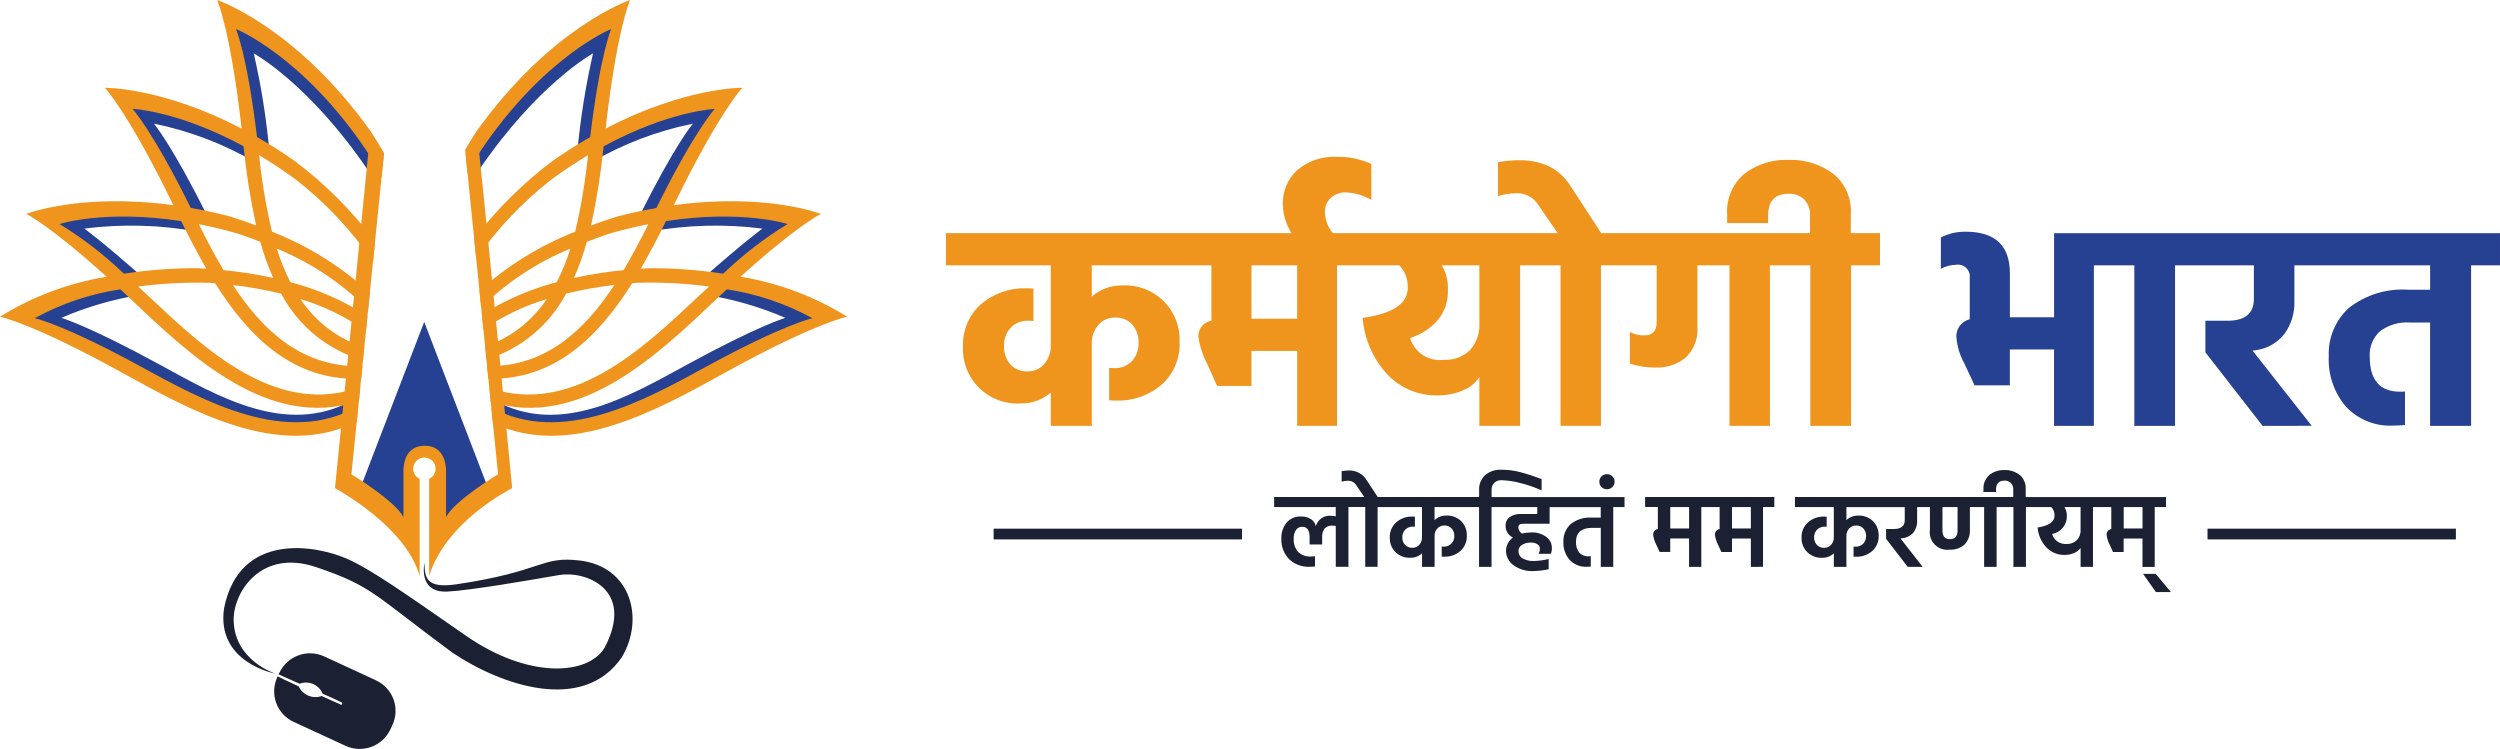
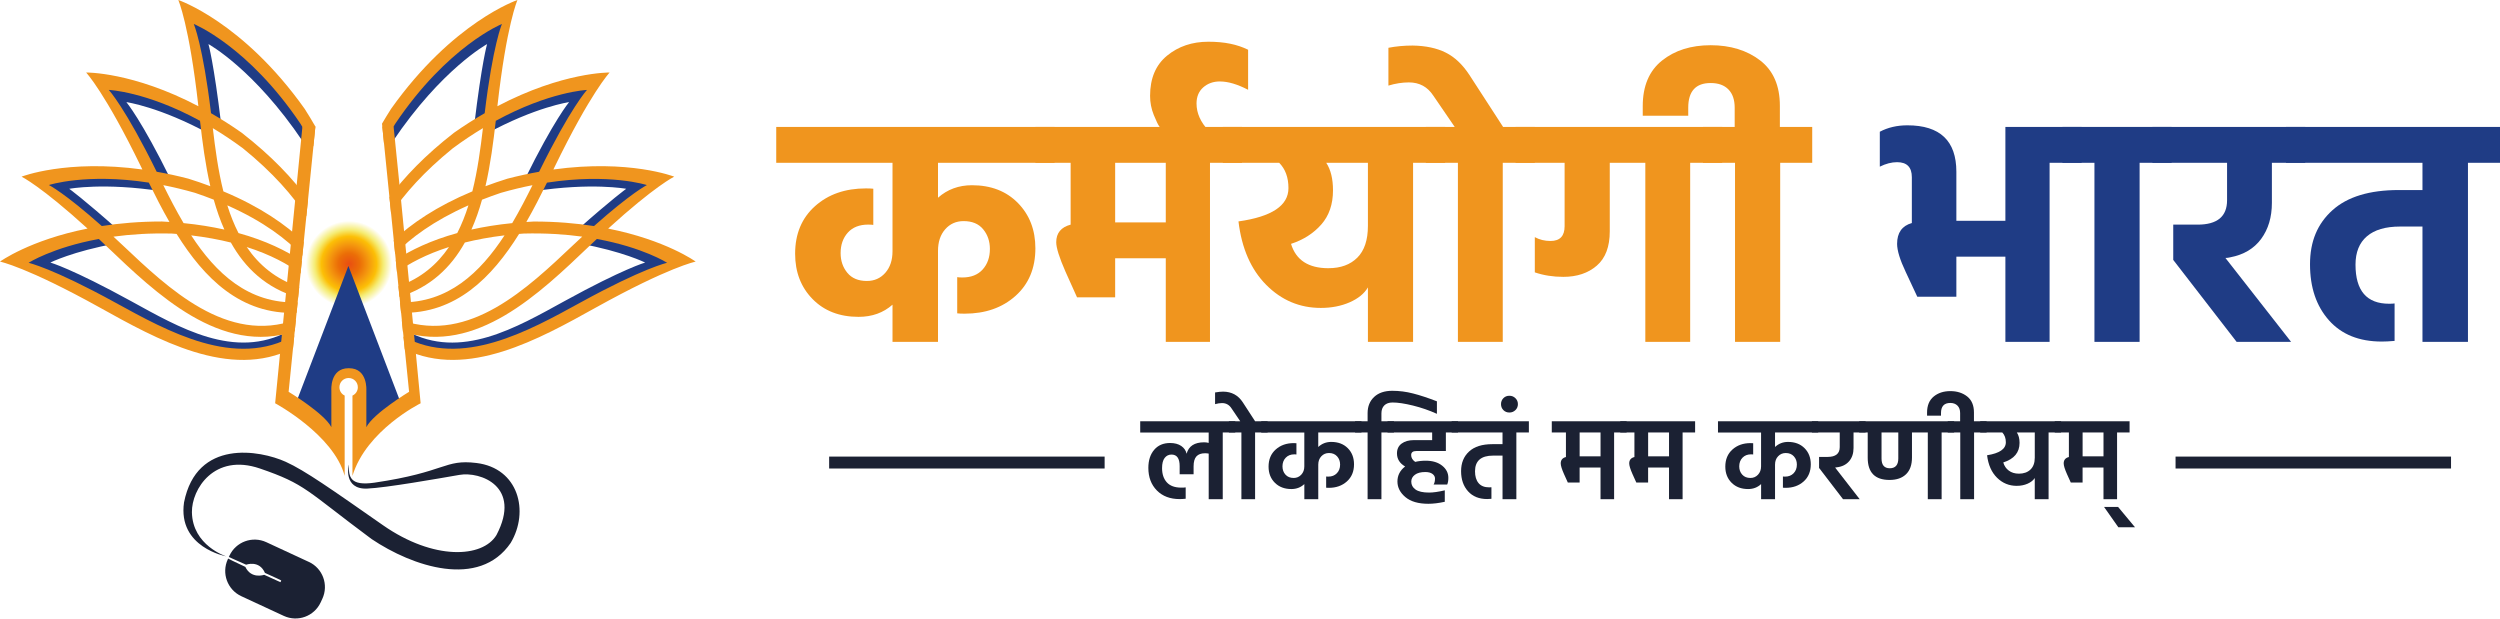
- <svg xmlns="http://www.w3.org/2000/svg" width="217" height="65.001" viewBox="0 0 217 65.001">
-   <g id="Group_4" data-name="Group 4" transform="translate(-495 130)">
-     <path id="Path_1" data-name="Path 1" d="M61.147,24.171a38.358,38.358,0,0,0-5.9-.443c-.248.012-.5.026-.738.042.735-1.269,1.4-2.408,2.023-3.669a32.11,32.11,0,0,1,9.8-.258S64.8,20.938,61.147,24.171Zm-8.021-.286a33.927,33.927,0,0,0-4,.63A20.989,20.989,0,0,0,50.166,21.6c.584-.229.3-1.226.945-1.441,1.09-.311,5.07-1.312,6.053-1.5-.6,1.213-1.646,5.889-4.038,5.228m-1.612-9.812a28.926,28.926,0,0,1,8.781-3.341S58.7,12.6,55.6,18.878c-.99.173-1.86.393-2.942.673q-1.132.353-2.153.735a53.748,53.748,0,0,0,1.012-6.214M62.541,24.415c4.569-4.137,6.47-5.061,6.47-5.061s-4.408-1.719-11.847-.7l.1-.212C60.839,11.131,62.682,9.2,62.682,9.2s-4.572-.074-11.008,3.287c.9-7.955,1.968-10.358,1.968-10.358s-5.67,1.955-11.73,10.448c-.316.491-.611.974-.89,1.447l.2,1.922c.329-.613.028-.423.426-1.073,5.148-7.61,9.982-10.242,9.982-10.242a64.684,64.684,0,0,0-1.361,8.535c-.969.554-1.806,1.182-2.836,1.9a27.059,27.059,0,0,0-5.679,6.121l.164.141a23.6,23.6,0,0,1,5.391-5.89c1.02-.752,3.422-2.386,4.368-2.953a76.426,76.426,0,0,1-1.17,7.8,29.861,29.861,0,0,0-8.328,5.1C43.665,23.855,47.07,22.506,50.5,21a29.251,29.251,0,0,1-1.376,3.519,27.025,27.025,0,0,0-6.755,2.8l.121.868a21.923,21.923,0,0,1,5.623-2.9c-.236,1.529-1.438,3.931-5.482,4.6l.105,1.035c3.041-.942,4.39-3.044,5.752-5.469,1.159-.288,4.583-1.507,6.022-1.679C52.3,27.947,45.041,34.2,42.792,31.449l.1,1.02c5.382.119,8.257-3.29,10.915-7.531l.459-.035c.981-1.175,6.6-.714,8.271-.488-.295.272-2.306,2.651-2.626,2.951-4.4,4.135-13.237,10.383-16.945,6.167l.115.792c7.169,2.239,12.753-3.592,17.6-8.192.257-.245.505-.313.749-.54a28.417,28.417,0,0,1,6.893,2s-2.3.653-8.511,4.045c-5.089,2.778-11,6.249-16.686,3.146l.125,1.243c6.141,2.944,12.555-.853,18.1-3.914,7.146-3.95,9.773-4.474,9.773-4.474a23.5,23.5,0,0,0-8.587-3.222" transform="translate(494.848 -130)" fill="#264092" fill-rule="evenodd" />
-     <path id="Path_2" data-name="Path 2" d="M7.471,19.842a32.035,32.035,0,0,1,9.8.258c.623,1.26,1.29,2.4,2.024,3.669-.243-.015-.488-.029-.738-.042a38.369,38.369,0,0,0-5.9.443C9,20.938,7.471,19.842,7.471,19.842m9.168-1.187c.981.193,4.965,1.193,6.053,1.5.643.217.361,1.213.945,1.441a21.128,21.128,0,0,0,1.038,2.913,34.265,34.265,0,0,0-4-.628c-2.392.659-3.432-4.014-4.038-5.229M23.3,20.286c-.682-.255-1.4-.5-2.15-.735q-1.457-.4-2.942-.675c-3.106-6.276-4.7-8.145-4.7-8.145a28.91,28.91,0,0,1,8.779,3.343A54.138,54.138,0,0,0,23.3,20.286ZM2.677,27.637s2.624.526,9.773,4.473c5.543,3.064,11.954,6.857,18.1,3.916l.127-1.243c-5.69,3.1-11.6-.368-16.687-3.148-6.212-3.389-8.51-4.044-8.51-4.044a28.414,28.414,0,0,1,6.891-2c.243.227.491.3.749.538,4.848,4.6,10.433,10.431,17.6,8.193L31,33.368c-3.709,4.216-12.707-1.866-17.109-6-.319-.3-2.331-2.681-2.626-2.951,1.668-.226,7.29-.687,8.268.487l.462.036c2.657,4.24,5.53,7.648,10.913,7.531l.1-1.02c-2.249,2.745-9.227-3.4-11.72-7.679,1.437.17,4.83,1.526,5.989,1.814,1.361,2.427,2.742,4.392,5.785,5.335l.105-1.037c-4.045-.669-5.248-3.072-5.484-4.6a21.81,21.81,0,0,1,5.622,2.894l.122-.867a26.973,26.973,0,0,0-6.755-2.8A29.312,29.312,0,0,1,23.3,20.993c3.435,1.512,6.839,2.86,8.328,4.391a29.767,29.767,0,0,0-8.328-5.1,77.392,77.392,0,0,1-1.17-7.8c.945.566,3.35,2.2,4.371,2.953a23.614,23.614,0,0,1,5.389,5.89l.164-.139a26.987,26.987,0,0,0-5.679-6.121c-1.029-.72-1.866-1.349-2.837-1.9a64.591,64.591,0,0,0-1.359-8.534s4.833,2.631,9.98,10.242c.4.65.1.46.428,1.073l.194-1.924c-.276-.474-.574-.955-.887-1.445C25.831,4.084,20.159,2.131,20.159,2.131s1.074,2.4,1.969,10.355c-6.431-3.358-11-3.284-11-3.284s1.844,1.928,5.414,9.244l.1.211c-7.44-1.02-11.847.7-11.847.7s1.9.922,6.471,5.061a23.45,23.45,0,0,0-8.589,3.219" transform="translate(494.848 -130)" fill="#264092" fill-rule="evenodd" />
-     <path id="Path_3" data-name="Path 3" d="M42.7,42.844l-5.727-14.9-5.727,14.9,4.084,3.606.074-6.367,1.333-1.114,1.767.743.036,2.523L38.286,46.9l2.133-2.2Z" transform="translate(494.848 -130)" fill="#264092" fill-rule="evenodd" />
-     <path id="Path_4" data-name="Path 4" d="M37,48.837s-.612,2.625,1.964,2.512c2-.087,7.536-1.057,9.743-1.439s6.622,1.2,3.915,6.325C51.162,58.636,46,58.926,40.627,55.2S32.4,49.454,30.343,48.533C27.615,47.311,20.937,46.1,19.6,52.8c-.69,4.736,4.455,5.672,4.455,5.672s-3.567-1.13-3.622-4.638c-.037-2.408,2.353-6.242,7.184-4.6,4.87,1.659,4.848,2.278,11.8,7.413,4.331,2.9,11.368,5.259,14.7.413,2-3.312.832-7.867-3.624-8.405-3.415-.415-3.163.952-10.783,2.071-2.582.364-2.7-.6-2.713-1.891" transform="translate(494.848 -130)" fill="#1b2133" fill-rule="evenodd" />
-     <g id="Group_1" data-name="Group 1" transform="translate(494.848 -130)">
-       <path id="Path_5" data-name="Path 5" d="M32.787,59.051,28.3,56.98A2.942,2.942,0,0,0,24.4,58.4l-.064.138,1.824.809a1.556,1.556,0,0,1,1.992.862c1.166.509,1.721.8,1.721.8l-.084.181-1.716-.775a1.609,1.609,0,0,1-1.995-.836c-1.293-.593-1.693-.8-1.82-.873l-.037.077a2.915,2.915,0,0,0,1.426,3.88l4.49,2.071a2.942,2.942,0,0,0,3.9-1.419l.177-.381a2.912,2.912,0,0,0-1.426-3.877" fill="#1b2133" fill-rule="evenodd" />
+ <svg xmlns="http://www.w3.org/2000/svg" id="Layer_2" data-name="Layer 2" viewBox="0 0 1360.1 336.49">
+   <defs>
+     <style>
+       .cls-1 {
+         fill: #1f3c85;
+       }
+ 
+       .cls-1, .cls-2, .cls-3, .cls-4 {
+         stroke-width: 0px;
+       }
+ 
+       .cls-2 {
+         fill: #f0951e;
+       }
+ 
+       .cls-3 {
+         fill: url(#radial-gradient);
+       }
+ 
+       .cls-4 {
+         fill: #1b2133;
+       }
+     </style>
+     <radialGradient id="radial-gradient" cx="189.87" cy="143.64" fx="189.87" fy="143.64" r="24.19" gradientUnits="userSpaceOnUse">
+       <stop offset="0" stop-color="#e94e12" />
+       <stop offset=".24" stop-color="#eb6d07" />
+       <stop offset=".44" stop-color="#f4970e" />
+       <stop offset=".62" stop-color="#fcbf06" />
+       <stop offset=".77" stop-color="#f5ec74" />
+       <stop offset=".97" stop-color="#fff" />
+     </radialGradient>
+   </defs>
+   <g id="Layer_1-2" data-name="Layer 1">
+     <path class="cls-1" d="m321.16,126.4c23.52-21.42,33.31-26.2,33.31-26.2,0,0-22.69-8.9-60.98-3.62.18-.36.35-.73.53-1.09,18.38-37.87,27.88-47.86,27.88-47.86,0,0-23.55-.38-56.66,17.01,4.61-41.18,10.13-53.62,10.13-53.62,0,0-29.19,10.12-60.39,54.09-1.63,2.54-3.14,5.04-4.57,7.49l1.01,9.96c1.69-3.17.15-2.19,2.2-5.55,26.5-39.4,51.37-53.02,51.37-53.02,0,0-2.88,9.8-7,44.18-4.98,2.87-9.3,6.13-14.6,9.85-14.63,11.35-21.71,21.52-29.23,31.68l.85.73c6.66-9.97,13.13-18.63,27.75-30.49,5.25-3.89,17.62-12.36,22.49-15.29-1.21,10.27-3.37,29.78-6.03,40.37-18.1,7.56-33.98,18.07-42.87,26.39h0c7.66-7.92,25.19-14.9,42.87-22.73-1.53,4.87-4.83,13.81-7.09,18.22-13.29,3.66-27.13,9.48-34.77,14.47l.63,4.49c6.22-4.45,17.42-11.32,28.95-14.99-1.21,7.91-7.4,20.35-28.23,23.81l.54,5.37c15.66-4.88,22.6-15.76,29.61-28.32,5.97-1.49,23.6-7.81,31-8.69-11.37,21.62-48.75,53.97-60.33,39.75l.53,5.28c27.71.61,42.51-17.03,56.18-38.98.78-.06,1.57-.13,2.37-.18,5.05-6.08,33.98-3.69,42.57-2.52-1.52,1.4-11.87,13.72-13.51,15.28-22.66,21.41-68.13,53.75-87.22,31.93l.59,4.11c36.9,11.59,65.65-18.6,90.61-42.41,1.32-1.26,2.6-1.61,3.86-2.79,23.38,4.3,35.48,10.33,35.48,10.33,0,0-11.84,3.38-43.81,20.94-26.19,14.38-56.61,32.35-85.9,16.29l.65,6.43c31.62,15.24,64.62-4.41,93.16-20.26,36.8-20.44,50.31-23.16,50.31-23.16,0,0-14.97-10.87-44.2-16.67Zm-56.75-53.54c27.12-14.79,45.2-17.3,45.2-17.3,0,0-8.19,9.67-24.18,42.17-5.1.9-9.57,2.04-15.14,3.49-3.89,1.21-7.57,2.49-11.08,3.8,2.54-10.98,3.99-21.49,5.2-32.16Zm8.3,50.79c-7.51.75-14.36,1.87-20.59,3.26,2.14-4.8,3.89-9.87,5.35-15.08,3-1.18,1.54-6.34,4.86-7.46,5.61-1.61,26.1-6.79,31.16-7.79-3.12,6.28-8.47,30.48-20.78,27.07Zm41.29,1.48c-8.97-1.4-19.09-2.29-30.36-2.29-1.28.06-2.55.14-3.8.22,3.78-6.58,7.21-12.47,10.42-19,31.69-4.88,50.43-1.34,50.43-1.34,0,0-7.89,5.67-26.69,22.41Z" />
+     <path class="cls-1" d="m12.99,143.07s13.51,2.72,50.31,23.16c28.54,15.85,61.54,35.5,93.16,20.26l.65-6.43c-29.29,16.06-59.7-1.91-85.9-16.29-31.97-17.56-43.81-20.94-43.81-20.94,0,0,12.1-6.04,35.48-10.33,1.26,1.18,2.53,1.53,3.86,2.79,24.96,23.81,53.71,54,90.61,42.41l1.44-4.96c-19.09,21.82-65.41-9.66-88.07-31.07-1.64-1.55-11.99-13.87-13.51-15.28,8.59-1.17,37.52-3.56,42.57,2.52.8.06,1.58.12,2.37.18,13.68,21.95,28.48,39.6,56.18,38.98l.53-5.28c-11.58,14.22-47.5-17.61-60.33-39.75,7.4.88,24.86,7.9,30.83,9.39,7.01,12.56,14.12,22.73,29.78,27.61l.54-5.37c-20.83-3.47-27.01-15.9-28.23-23.81,11.53,3.67,22.73,10.54,28.95,14.99l.63-4.49c-7.64-4.99-21.48-10.81-34.77-14.47-2.26-4.41-5.56-13.35-7.09-18.22,17.67,7.82,35.2,14.81,42.87,22.73h0c-8.89-8.32-24.77-18.83-42.87-26.39-2.66-10.59-4.82-30.1-6.03-40.37,4.87,2.93,17.24,11.4,22.49,15.29,14.62,11.87,21.09,20.53,27.75,30.49l.85-.73c-7.52-10.16-14.6-20.33-29.23-31.68-5.31-3.73-9.62-6.98-14.6-9.85-4.12-34.38-7-44.18-7-44.18,0,0,24.87,13.63,51.37,53.02,2.05,3.37.51,2.38,2.2,5.55l1.01-9.96c-1.43-2.45-2.95-4.94-4.57-7.49-31.2-43.97-60.39-54.09-60.39-54.09,0,0,5.53,12.44,10.13,53.62-33.12-17.4-56.66-17.01-56.66-17.01,0,0,9.5,9.99,27.88,47.86.18.36.35.73.53,1.09-38.29-5.28-60.98,3.62-60.98,3.62,0,0,9.79,4.78,33.31,26.2-29.23,5.8-44.2,16.67-44.2,16.67Zm106.16-38.05c-3.51-1.32-7.19-2.59-11.08-3.8-5.57-1.45-10.04-2.59-15.14-3.49-15.99-32.49-24.18-42.17-24.18-42.17,0,0,18.08,2.51,45.2,17.3,1.21,10.67,2.67,21.18,5.2,32.16Zm-34.28-8.44c5.06,1,25.55,6.18,31.16,7.79,3.32,1.12,1.86,6.28,4.86,7.46,1.46,5.21,3.21,10.28,5.35,15.08-6.23-1.39-13.08-2.5-20.59-3.26-12.31,3.42-17.66-20.78-20.78-27.07Zm-47.2,6.14s18.74-3.55,50.43,1.34c3.21,6.53,6.64,12.42,10.42,19-1.25-.08-2.51-.16-3.8-.22-11.27,0-21.38.89-30.36,2.29-18.8-16.74-26.69-22.41-26.69-22.41Z" />
+     <circle class="cls-3" cx="189.87" cy="143.64" r="24.19" />
+     <polygon class="cls-1" points="219.02 221.79 189.54 144.68 160.05 221.79 181.09 240.47 181.46 207.5 188.32 201.74 197.42 205.59 197.61 218.63 196.31 242.76 207.28 231.37 219.02 221.79" />
+     <g>
+       <path class="cls-4" d="m189.68,252.81s-3.15,13.58,10.1,13c10.31-.45,38.8-5.47,50.16-7.45,11.36-1.98,34.08,6.22,20.15,32.74-7.5,12.43-34.08,13.93-61.73-5.36-27.65-19.29-42.38-29.74-52.94-34.51-14.04-6.33-48.41-12.59-55.3,22.08-3.55,24.53,22.94,29.37,22.94,29.37,0,0-18.36-5.85-18.65-24.01-.2-12.47,12.11-32.31,36.98-23.79,25.07,8.59,24.97,11.79,60.76,38.37,22.29,15,58.52,27.22,75.67,2.14,10.29-17.15,4.29-40.73-18.65-43.51-17.58-2.14-16.29,4.93-55.52,10.72-13.29,1.88-13.89-3.09-13.96-9.79Z" />
+       <path class="cls-4" d="m168,305.69l-23.11-10.72c-7.57-3.51-16.56-.22-20.07,7.35l-.33.71,9.4,4.19s7.16-2.68,10.25,4.46c6.01,2.64,8.87,4.12,8.87,4.12l-.43.94-8.84-4.02s-7.02,2.5-10.27-4.31c-6.64-3.09-8.71-4.17-9.35-4.54l-.19.41c-3.51,7.57-.22,16.56,7.35,20.07l23.11,10.72c7.57,3.51,16.56.22,20.07-7.35l.91-1.97c3.51-7.57.22-16.56-7.35-20.07Z" />
    </g>
-     <path id="Path_6" data-name="Path 6" d="M37.02,38.695H37c-2.012,0-1.829,2.34-1.829,2.34v3.854c-.741-1.445-4.517-3.716-4.517-3.716L33.485,13.3l-1.373.033L29.23,42.378s6.18,3.3,7.347,7.63V41.567a.972.972,0,1,1,.825,0v8.436c1.472-4.813,7.206-7.625,7.206-7.625s-2.032-21.339-2.858-29.088H40.557l.33,3.261,2.5,24.615s-3.776,2.27-4.518,3.716V41.032s.166-2.337-1.829-2.337Z" transform="translate(494.848 -130)" fill="#ef951e" fill-rule="evenodd" />
-     <g id="Group_2" data-name="Group 2" transform="translate(494.848 -130)">
-       <path id="Path_7" data-name="Path 7" d="M5.32,19.446s3.923-1.271,10.557-.254q1.024,2.1,2.182,4.132-.4-.026-.8-.046a41.447,41.447,0,0,0-6.355.478A32.386,32.386,0,0,0,5.32,19.446Zm6.329-10s3.965.17,9.641,3.248a60.46,60.46,0,0,0,1.091,6.871q-1.15-.427-2.322-.791-1.659-.43-3.348-.727c-3.348-6.765-5.062-8.6-5.062-8.6M22.743,20.987a22.873,22.873,0,0,0,1.121,3.138,36.6,36.6,0,0,0-4.312-.678q-1.144-1.954-2.142-3.988,1.692.332,3.351.808C21.455,20.5,22.114,20.741,22.743,20.987ZM12.343,31.8c-6.7-3.656-9.174-4.182-9.174-4.182A22.431,22.431,0,0,1,10.6,25.113c.264.246.53.5.806.758,5.275,5,12.082,11.538,19.9,8.939l.124-1.216c-7.249,2.637-13.5-3.3-18.288-7.8q-.494-.464-.993-.922a38.923,38.923,0,0,1,6.177-.325l.5.04c2.9,4.624,6.764,8.515,12.682,8.291l.112-1.1c-5.206.176-8.66-3.084-11.253-7.037a34.307,34.307,0,0,1,4.193.751A11.677,11.677,0,0,0,31.66,31.27l.112-1.114a10.551,10.551,0,0,1-5.544-4.2,19.364,19.364,0,0,1,5.688,2.784l.132-1.3a22.724,22.724,0,0,0-6.693-2.948,18.642,18.642,0,0,1-1.178-2.913,23.908,23.908,0,0,1,7.928,5.3l.149-1.466a27.229,27.229,0,0,0-8.494-5.3,51.947,51.947,0,0,1-1.116-6.646q1.641.985,3.184,2.12a31.206,31.206,0,0,1,6.7,7.148l.181-1.771a34.862,34.862,0,0,0-7.014-7.018q-1.571-1.1-3.235-2.051c-.862-7.158-1.821-9.375-1.821-9.375s5.741,2.3,11.29,10.507q.749,1.223,1.344,2.365l.214-2.1q-.542-.943-1.132-1.859C25.82,2.284,19,0,19,0s1.158,2.591,2.124,11.163C14.184,7.542,9.253,7.622,9.253,7.622s1.989,2.078,5.836,9.964l.112.228c-8.017-1.1-12.769.752-12.769.752s2.049,1,6.975,5.455A25.23,25.23,0,0,0,.152,27.492s2.829.566,10.534,4.822c6.039,3.337,13.762,7.661,20.434,4.29l.136-1.354c-6.181,3.558-13.364-.418-18.915-3.448" fill="#ef951e" fill-rule="evenodd" />
+     <path class="cls-2" d="m189.78,200.32h-.1c-10.35,0-9.41,12.11-9.41,12.11v19.95c-3.82-7.48-23.25-19.23-23.25-19.23l14.58-144.31-7.08.18-14.83,150.37s31.81,17.09,37.82,39.5v-43.69h0c-1.72-.79-2.85-2.53-2.85-4.54,0-2.77,2.24-5.01,5.01-5.01s5.01,2.24,5.01,5.01c0,2.03-1.19,3.77-2.93,4.56h0v43.67c7.58-24.93,37.09-39.49,37.09-39.49,0,0-10.45-110.44-14.71-150.56h-6.14s1.7,16.88,1.7,16.88l12.87,127.43s-19.44,11.75-23.25,19.23c0-16.74,0-19.95,0-19.95,0,0,.86-12.1-9.41-12.1h-.12Z" />
+     <g>
+       <path class="cls-2" d="m62.75,164.63c-34.46-18.92-47.22-21.65-47.22-21.65,0,0,13.04-8.34,38.24-12.97,1.35,1.27,2.73,2.57,4.16,3.93,27.14,25.9,62.19,59.73,102.42,46.27l.64-6.29c-37.31,13.65-69.47-17.09-94.14-40.39-1.77-1.67-3.47-3.26-5.12-4.78,9.26-1.26,19.86-1.98,31.8-1.68.86.06,1.71.13,2.55.2,14.92,23.94,34.82,44.08,65.28,42.92l.58-5.7c-26.8.92-44.58-15.97-57.92-36.43,7.98.95,15.15,2.28,21.58,3.89,7.71,13.81,19.14,24.8,36.6,29.93l.58-5.77c-12.81-4.25-21.94-12-28.55-21.72,13.04,4.15,22.51,9.4,29.29,14.41l.68-6.73c-8.34-5.6-19.55-11.16-34.45-15.27-2.44-4.76-4.43-9.83-6.08-15.08,19.8,8.76,32.58,18.65,40.82,27.44l.77-7.58c-9.62-9.24-23.56-19.03-43.73-27.46-2.87-11.42-4.45-23.33-5.75-34.4,5.25,3.16,10.73,6.78,16.39,10.97,16.44,13.34,27.31,25.92,34.48,37.01l.92-9.16c-8.16-11.3-19.72-23.62-36.1-36.34-5.72-4.02-11.29-7.53-16.66-10.62-4.44-37.05-9.38-48.54-9.38-48.54,0,0,29.56,11.93,58.12,54.4,2.57,4.22,4.87,8.3,6.92,12.24l1.1-10.85c-1.8-3.14-3.72-6.34-5.82-9.62C132.14,11.83,97,0,97,0c0,0,5.96,13.41,10.92,57.79-35.69-18.75-61.07-18.34-61.07-18.34,0,0,10.24,10.77,30.04,51.58.19.39.38.78.57,1.18-41.27-5.69-65.73,3.9-65.73,3.9,0,0,10.55,5.15,35.9,28.24C16.14,130.6,0,142.32,0,142.32c0,0,14.56,2.93,54.22,24.96,31.09,17.27,70.85,39.66,105.18,22.21l.71-7.01c-31.82,18.42-68.8-2.16-97.36-17.85Zm53.54-55.99c1.58,5.62,3.46,11.08,5.77,16.25-6.72-1.49-14.1-2.7-22.19-3.51-4.04-6.83-7.66-13.87-11.03-20.65,5.45,1.07,11.21,2.45,17.25,4.18,3.58,1.2,6.97,2.45,10.2,3.72Zm-57.11-59.73s20.4.87,49.63,16.81c1.3,11.5,2.88,23.75,5.61,35.58-3.78-1.42-7.75-2.79-11.94-4.1-6-1.56-11.74-2.79-17.24-3.76-17.23-35.02-26.06-44.53-26.06-44.53Zm-32.58,51.75s20.19-6.58,54.35-1.31c3.46,7.03,7.16,14.31,11.23,21.39-1.35-.09-2.71-.17-4.09-.24-12.15,0-23.05.96-32.72,2.47-20.26-18.04-28.77-22.31-28.77-22.31Z" />
+       <path class="cls-2" d="m330.89,124.35c25.35-23.09,35.9-28.24,35.9-28.24,0,0-24.45-9.6-65.73-3.9.19-.39.38-.79.57-1.18,19.81-40.81,30.04-51.58,30.04-51.58,0,0-25.38-.41-61.07,18.34,4.97-44.38,10.92-57.79,10.92-57.79,0,0-35.13,11.83-68.76,59.21-1.75,2.74-3.39,5.43-4.93,8.07l1.08,10.73c1.83-3.42,3.83-6.94,6.04-10.57,28.56-42.46,58.12-54.4,58.12-54.4,0,0-4.94,11.48-9.38,48.54-5.37,3.09-10.94,6.6-16.66,10.62-15.76,12.24-27.07,24.12-35.17,35.06l.91,9.04c7.18-10.74,17.82-22.83,33.57-35.62,5.66-4.19,11.14-7.81,16.39-10.97-1.3,11.07-2.88,22.98-5.75,34.4-19.51,8.15-33.19,17.58-42.77,26.56l.76,7.49c8.26-8.54,20.82-18.01,39.87-26.44-1.65,5.25-3.64,10.32-6.08,15.08-14.32,3.95-25.23,9.23-33.46,14.61l.67,6.67c6.7-4.79,15.88-9.74,28.3-13.7-6.43,9.46-15.25,17.06-27.53,21.38l.58,5.78c16.88-5.26,28.03-16.07,35.58-29.6,6.44-1.6,13.61-2.94,21.58-3.89-13.17,20.19-30.66,36.9-56.87,36.45l.57,5.69c29.86.66,49.48-19.28,64.22-42.93.85-.07,1.69-.14,2.55-.2,11.94-.3,22.54.42,31.8,1.68-1.64,1.51-3.35,3.1-5.12,4.78-24.43,23.08-56.2,53.45-93.04,40.78l.63,6.26c39.77,12.49,74.43-20.97,101.33-46.63,1.43-1.36,2.8-2.66,4.16-3.93,25.2,4.63,38.24,12.97,38.24,12.97,0,0-12.76,2.72-47.22,21.65-28.23,15.5-64.68,35.79-96.25,18.48l.7,6.93c34.08,16.42,73.32-5.67,104.07-22.75,39.66-22.03,54.22-24.96,54.22-24.96,0,0-16.14-11.72-47.64-17.97Zm-61.17-58.62c29.23-15.94,49.63-16.81,49.63-16.81,0,0-8.83,9.51-26.06,44.53-5.49.97-11.23,2.2-17.24,3.76-4.19,1.31-8.16,2.68-11.94,4.1,2.73-11.83,4.31-24.08,5.61-35.58Zm8.94,55.66c-8.1.81-15.48,2.01-22.19,3.51,2.31-5.17,4.19-10.63,5.77-16.25,3.24-1.27,6.63-2.52,10.2-3.72,6.04-1.74,11.8-3.11,17.25-4.18-3.37,6.77-6.99,13.82-11.03,20.65Zm44.5,1.6c-9.67-1.51-20.57-2.47-32.72-2.47-1.38.07-2.75.15-4.09.24,4.07-7.09,7.77-14.36,11.23-21.39,34.16-5.26,54.35,1.31,54.35,1.31,0,0-8.51,4.28-28.77,22.31Z" />
    </g>
-     <path id="Path_8" data-name="Path 8" d="M62.93,23.756a41.46,41.46,0,0,0-6.355-.477q-.4.019-.8.045,1.158-2.03,2.182-4.132c6.634-1.017,10.559.254,10.559.254a32.418,32.418,0,0,0-5.589,4.31m-8.644-.308a36.656,36.656,0,0,0-4.312.678,22.558,22.558,0,0,0,1.121-3.138c.629-.248,1.288-.488,1.984-.72q1.657-.475,3.349-.808-1,2.032-2.142,3.988M52.548,12.7c5.678-3.078,9.641-3.247,9.641-3.247s-1.714,1.837-5.062,8.6q-1.688.3-3.348.726-1.171.364-2.32.792A61.2,61.2,0,0,0,52.548,12.7ZM64.43,24.021c4.926-4.46,6.975-5.455,6.975-5.455s-4.751-1.853-12.769-.752l.112-.228C62.6,9.7,64.586,7.62,64.586,7.62s-4.931-.079-11.865,3.543C53.686,2.591,54.842,0,54.842,0S48.018,2.284,41.484,11.439c-.341.529-.657,1.048-.958,1.558l.211,2.072c.355-.659.744-1.34,1.175-2.041C47.458,4.825,53.2,2.52,53.2,2.52s-.959,2.219-1.821,9.377q-1.664.952-3.238,2.051a35.276,35.276,0,0,0-6.832,6.772l.178,1.747a31.754,31.754,0,0,1,6.522-6.881c1.1-.809,2.164-1.509,3.184-2.119a52.451,52.451,0,0,1-1.116,6.644,27.482,27.482,0,0,0-8.308,5.13l.147,1.447a24.228,24.228,0,0,1,7.744-5.109,18.392,18.392,0,0,1-1.181,2.913,23.014,23.014,0,0,0-6.5,2.823l.13,1.289a19.6,19.6,0,0,1,5.5-2.645,10.549,10.549,0,0,1-5.347,4.129l.112,1.117a11.678,11.678,0,0,0,6.913-5.719,34.022,34.022,0,0,1,4.193-.751c-2.557,3.9-5.955,7.127-11.047,7.042l.11,1.1c5.8.127,9.615-3.724,12.478-8.294l.5-.039a38.9,38.9,0,0,1,6.177.323q-.479.439-.992.922C55.957,30.25,49.785,36.115,42.627,33.67l.123,1.209c7.727,2.413,14.462-4.05,19.685-9.007l.807-.758a22.432,22.432,0,0,1,7.429,2.507s-2.48.526-9.174,4.182c-5.484,2.995-12.566,6.913-18.7,3.569l.135,1.339c6.622,3.173,14.245-1.1,20.22-4.4,7.7-4.256,10.534-4.822,10.534-4.822A25.3,25.3,0,0,0,64.43,24.021Z" transform="translate(494.848 -130)" fill="#ef951e" fill-rule="evenodd" />
-     <path id="Union_4" data-name="Union 4" d="M75.029,23.357V9.422h-3.51V23.357h-3.51V9.422h-2.78v5.335a3.328,3.328,0,0,1-1.017,2.667,3.878,3.878,0,0,1-2.62.872,6.9,6.9,0,0,1-2.23-.348V15.206a2.51,2.51,0,0,0,1.229.3q1.1,0,1.1-1.145V9.422H56.855V23.357H53.347V9.422h-1v0H49.838V23.356H46.3V19.118a2.942,2.942,0,0,1-1.429,1.161,5.593,5.593,0,0,1-2.256.435h0a5.826,5.826,0,0,1-4.275-1.795,8.094,8.094,0,0,1-2.167-4.936q3.91-.545,3.91-2.591a2.658,2.658,0,0,0-.725-1.968h-4.41v0h-1V23.357h-3.46V16.851H26.522v3.041H23.54l-.9-1.993a7.022,7.022,0,0,1-.727-2.293,1.328,1.328,0,0,1,1.128-1.372V9.422H12.659V12.14a3.878,3.878,0,0,1,2.657-.972,4.709,4.709,0,0,1,4.964,4.91,4.708,4.708,0,0,1-1.553,3.7,5.776,5.776,0,0,1-3.986,1.384,5.034,5.034,0,0,1-.576-.026V18.321a2.512,2.512,0,0,0,.4.024,2.042,2.042,0,0,0,1.593-.622,2.28,2.28,0,0,0,.563-1.594,2.314,2.314,0,0,0-.527-1.535,1.865,1.865,0,0,0-1.526-.635,1.844,1.844,0,0,0-1.444.635,2.451,2.451,0,0,0-.564,1.684v7.078H9.1V20.464a3.865,3.865,0,0,1-2.658.949A4.716,4.716,0,0,1,1.479,16.5a4.714,4.714,0,0,1,1.554-3.7A5.78,5.78,0,0,1,7.02,11.417a5.3,5.3,0,0,1,.575.024v2.817a2.583,2.583,0,0,0-.4-.025,2.036,2.036,0,0,0-1.592.623,2.286,2.286,0,0,0-.566,1.6,2.332,2.332,0,0,0,.527,1.534,1.874,1.874,0,0,0,1.53.635,1.84,1.84,0,0,0,1.441-.635A2.44,2.44,0,0,0,9.1,16.3V9.422H0V6.63H30l-.009-.013a4.638,4.638,0,0,1-.451-.923,3.927,3.927,0,0,1-.288-1.482,3.805,3.805,0,0,1,1.328-3.129A4.95,4.95,0,0,1,33.817,0a7.046,7.046,0,0,1,3.108.623V3.74a4.915,4.915,0,0,0-2.2-.65h0a1.9,1.9,0,0,0-1.3.462,1.581,1.581,0,0,0-.529,1.258,2.876,2.876,0,0,0,.69,1.82h2.87v0H50.84v0H53.1l-1.68-2.444a2.153,2.153,0,0,0-1.9-1.021,5.577,5.577,0,0,0-1.606.249V.475A9.882,9.882,0,0,1,49.812.3,6.019,6.019,0,0,1,52.4.849,4.853,4.853,0,0,1,54.25,2.593L56.881,6.63H75v-1.5a1.951,1.951,0,0,0-.488-1.419,1.866,1.866,0,0,0-1.392-.5q-1.755,0-1.756,1.919v.624H67.809V5.01a4.251,4.251,0,0,1,1.5-3.54,5.928,5.928,0,0,1,3.812-1.2A6.168,6.168,0,0,1,77,1.458a4.168,4.168,0,0,1,1.543,3.529V6.63h2.533V9.422H78.564V23.357ZM43.569,11.568a3.868,3.868,0,0,1-.914,2.654,5.276,5.276,0,0,1-2.368,1.507,2.69,2.69,0,0,0,2.93,1.894,3.055,3.055,0,0,0,2.257-.823,3.334,3.334,0,0,0,.826-2.465V9.424H43.042A3.833,3.833,0,0,1,43.569,11.568ZM26.522,14.059h3.963V9.422H26.522Z" transform="translate(577.108 -116.392)" fill="#ef951e" />
-     <g id="Group_3" data-name="Group 3" transform="translate(494.848 -130)">
-       <path id="Union_3" data-name="Union 3" d="M-466.922,146.854l-4.965-6.382V137.73h1.907q2.3,0,2.3-1.895v-2.916h-6.842v13.935h-3.534V132.918h-3.511v13.935h-3.459v-6.632h-3.835v3.116h-3.06l-.9-1.92a5.682,5.682,0,0,1-.675-2.192,1.5,1.5,0,0,1,1.153-1.621V134.04a1.03,1.03,0,0,0-1.153-1.173,3.031,3.031,0,0,0-1.354.349V130.5a4.566,4.566,0,0,1,2.154-.5q3.837,0,3.839,3.615v3.813h3.835v-7.3h13.009v0h8.951v0h16.745v2.793h-2.507v13.935h-3.56v-8.975h-1.756a3.886,3.886,0,0,0-2.593.761,2.735,2.735,0,0,0-.89,2.205q0,3.042,2.632,3.041a2.718,2.718,0,0,0,.427-.024v2.917c-.333.03-.668.046-1,.049a5.256,5.256,0,0,1-4.136-1.656,6.29,6.29,0,0,1-1.48-4.352,5.369,5.369,0,0,1,1.755-4.213,7.557,7.557,0,0,1,5.189-1.571h1.855v-2.119h-11.781v3.116a4.583,4.583,0,0,1-.841,2.8,3.731,3.731,0,0,1-2.418,1.433,1.56,1.56,0,0,1-.376.051l5.14,6.53Z" transform="translate(663.468 -109.888)" fill="#264092" />
-       <path id="Union_2" data-name="Union 2" d="M-393.959,140.62l-1.118-1.579h1.1l1.321,1.579Zm-55.788-2.347a1.545,1.545,0,0,1-.626-1.217,1.411,1.411,0,0,1,.6-1.165,1.134,1.134,0,0,1-.639-1.021.868.868,0,0,1,.086-.428.881.881,0,0,1,.28-.334,1.558,1.558,0,0,1,.945-.266h1.442v-.6h-3.971v5.19h-1.083v-5.19h-3.863v1.129a1.441,1.441,0,0,1,1.017-.394,1.752,1.752,0,0,1,1.294.486,1.7,1.7,0,0,1,.49,1.259,1.694,1.694,0,0,1-.558,1.333,2.053,2.053,0,0,1-1.409.495,1.7,1.7,0,0,1-.213-.009v-.873a1.1,1.1,0,0,0,.168.009.886.886,0,0,0,.361-.06.894.894,0,0,0,.307-.2.956.956,0,0,0,.2-.311.911.911,0,0,0,.059-.364.909.909,0,0,0-.237-.644.8.8,0,0,0-.288-.2.816.816,0,0,0-.344-.059.8.8,0,0,0-.328.062.821.821,0,0,0-.273.191.911.911,0,0,0-.186.3.941.941,0,0,0-.056.349v2.689h-1.088v-1.176a1.436,1.436,0,0,1-1.017.387,1.753,1.753,0,0,1-1.289-.487,1.693,1.693,0,0,1-.495-1.258,1.691,1.691,0,0,1,.558-1.331,2.045,2.045,0,0,1,1.411-.5,2.006,2.006,0,0,1,.211.009v.873a1.14,1.14,0,0,0-.167-.009.884.884,0,0,0-.362.062.882.882,0,0,0-.306.2.919.919,0,0,0-.2.312.926.926,0,0,0-.059.363.909.909,0,0,0,.236.643.825.825,0,0,0,.293.2.827.827,0,0,0,.349.059.785.785,0,0,0,.323-.064.783.783,0,0,0,.269-.19.905.905,0,0,0,.239-.647v-2.637h-2.875v0h-.978v5.19h-1.073v-5.192h-.479v0h-.979v5.19h-1.1v-3.547a1.526,1.526,0,0,0-.286-.026.858.858,0,0,0-.673.243,1.123,1.123,0,0,0-.223.774v.617h-1.09v-.635c0-.6-.214-.9-.639-.9a.638.638,0,0,0-.3.065.644.644,0,0,0-.235.2,1.29,1.29,0,0,0-.205.8,1.584,1.584,0,0,0,.375,1.107,1.462,1.462,0,0,0,1.132.408,2.366,2.366,0,0,0,.342-.018v.882a4.134,4.134,0,0,1-.472.028,2.4,2.4,0,0,1-1.783-.671,2.386,2.386,0,0,1-.666-1.755,2.1,2.1,0,0,1,.454-1.408,1.551,1.551,0,0,1,1.246-.531,1.516,1.516,0,0,1,.873.23.959.959,0,0,1,.271.261.955.955,0,0,1,.149.346,1.242,1.242,0,0,1,1.38-.893,1.448,1.448,0,0,1,.348.046v-.807H-470.5v-.873h6.939v0h.887l-.674-.992a.843.843,0,0,0-.317-.314.843.843,0,0,0-.432-.109,1.993,1.993,0,0,0-.544.083v-.911a4.132,4.132,0,0,1,.626-.063,1.748,1.748,0,0,1,1.543.836l.961,1.47v0h.481v0h8.323v-.633a1.637,1.637,0,0,1,.513-1.26,2.007,2.007,0,0,1,1.418-.477,6.6,6.6,0,0,1,1.628.206,17.562,17.562,0,0,1,1.864.611v.976a10.813,10.813,0,0,0-1.871-.644,7.005,7.005,0,0,0-1.593-.239.887.887,0,0,0-.651.226.825.825,0,0,0-.177.287.821.821,0,0,0-.049.333v.615h5.995v0h5.544v.873h-.979v5.19h-1.082v-3.39h-.739q-1.412,0-1.413,1.222a1.4,1.4,0,0,0,.275.918,1.026,1.026,0,0,0,.832.331,1.287,1.287,0,0,0,.176-.009v.9c-.111.012-.221.018-.333.019a1.916,1.916,0,0,1-1.5-.6,2.231,2.231,0,0,1-.544-1.564,1.977,1.977,0,0,1,.621-1.529,2.6,2.6,0,0,1,1.826-.574h.794v-.91h-3.982v0h-.454v1.443h-2.309c-.271,0-.406.1-.406.314a.643.643,0,0,0,.313.532,3.609,3.609,0,0,1,.823-.093,2,2,0,0,1,1.288.387,1.161,1.161,0,0,1,.487.946,1.211,1.211,0,0,1-.094.523h-1.062a.868.868,0,0,0,.111-.468.434.434,0,0,0-.2-.358.907.907,0,0,0-.558-.148,1.338,1.338,0,0,0-.812.212.624.624,0,0,0-.211.23.638.638,0,0,0-.076.3.726.726,0,0,0,.337.619,1.9,1.9,0,0,0,1.058.233,5.566,5.566,0,0,0,1.229-.175v.892a6.189,6.189,0,0,1-1.286.156A2.733,2.733,0,0,1-449.747,138.272Zm43.417.162v-5.192h-1.459v5.19h-1.083v-5.19h-1.236v1.95a1.732,1.732,0,0,1-.462,1.3,1.8,1.8,0,0,1-1.3.445,1.519,1.519,0,0,1-1.708-1.729v-1.966h-1.11v1.2a1.517,1.517,0,0,1-.346,1.033,1.451,1.451,0,0,1-.967.473.4.4,0,0,1-.129.019l1.922,2.462h-1.3L-417.38,136v-.854h.664q.952,0,.953-.762v-1.139h-5.064v1.129a1.44,1.44,0,0,1,1.017-.394,1.755,1.755,0,0,1,1.293.486,1.7,1.7,0,0,1,.49,1.259,1.7,1.7,0,0,1-.558,1.333,2.052,2.052,0,0,1-1.411.495,1.665,1.665,0,0,1-.211-.009v-.873a1.024,1.024,0,0,0,.166.009.9.9,0,0,0,.364-.059.914.914,0,0,0,.307-.2.931.931,0,0,0,.194-.312.907.907,0,0,0,.059-.363.916.916,0,0,0-.236-.644.819.819,0,0,0-.288-.2.83.83,0,0,0-.346-.059.8.8,0,0,0-.326.063.785.785,0,0,0-.272.19.912.912,0,0,0-.186.3.941.941,0,0,0-.056.349v2.689h-1.089v-1.176a1.441,1.441,0,0,1-1.016.387,1.751,1.751,0,0,1-1.289-.487,1.687,1.687,0,0,1-.5-1.258,1.691,1.691,0,0,1,.559-1.331,2.035,2.035,0,0,1,1.409-.5,2.078,2.078,0,0,1,.214.009v.873a1.14,1.14,0,0,0-.167-.009.913.913,0,0,0-.364.061.9.9,0,0,0-.307.2.931.931,0,0,0-.194.312.91.91,0,0,0-.059.363.909.909,0,0,0,.236.643.823.823,0,0,0,.293.2.838.838,0,0,0,.348.058.779.779,0,0,0,.592-.254.905.905,0,0,0,.241-.647v-2.637h-3.373v-.873h18.95v-.635a.774.774,0,0,0-.044-.313.785.785,0,0,0-.164-.27.76.76,0,0,0-.257-.16.762.762,0,0,0-.3-.046c-.489,0-.732.263-.732.789v.2h-1.091V131.7a1.515,1.515,0,0,1,.519-1.249,1.986,1.986,0,0,1,1.3-.422,2.059,2.059,0,0,1,1.321.418,1.5,1.5,0,0,1,.527,1.246v.68l0,0h.49v0h6.329v0h5.36v.871h-.981v5.191h-1.062v-2.462h-1.635v1.168h-.926l-.293-.653a2.365,2.365,0,0,1-.259-.835.473.473,0,0,1,.406-.5v-1.912h-1.589v5.19H-400.5v-1.643a1.26,1.26,0,0,1-.562.441,2.1,2.1,0,0,1-.85.166,2.116,2.116,0,0,1-1.536-.63,2.839,2.839,0,0,1-.783-1.749q1.47-.232,1.469-1.012a1.068,1.068,0,0,0-.275-.763h-1.229v0h-.979v5.19Zm4.639-4.383a1.549,1.549,0,0,1-1.276,1.525,1.171,1.171,0,0,0,.43.635,1.282,1.282,0,0,0,.79.238,1.262,1.262,0,0,0,.91-.322,1.217,1.217,0,0,0,.336-.927v-1.957h-1.4A1.41,1.41,0,0,1-401.692,134.051Zm-10.8,1.221c0,.5.217.753.646.753.445,0,.667-.25.667-.753h0v-2.03h-1.311Zm15.734-.175h1.635v-1.856h-1.635Zm-32.364,3.335v-2.462h-1.635v1.168h-.923l-.3-.653a2.392,2.392,0,0,1-.26-.835.474.474,0,0,1,.406-.5v-1.912h-1.588v5.191h-1.063v-2.462h-1.634v1.168h-.923l-.3-.653a2.385,2.385,0,0,1-.259-.835.475.475,0,0,1,.406-.5v-1.912H-438.3v-.871h11.216v.871h-.98v5.191Zm-1.639-3.335h1.639v-1.856h-1.639Zm-5.357,0h1.636v-1.856h-1.636Zm46.634.95,0-.929h21.559v.929Zm-105.365,0v-.929h21.558v.929Zm52.979-4.4a.636.636,0,0,1-.216-.144.631.631,0,0,1-.141-.213.66.66,0,0,1-.045-.251.652.652,0,0,1,.046-.252.65.65,0,0,1,.142-.214.635.635,0,0,1,.216-.14.642.642,0,0,1,.253-.045.657.657,0,0,1,.472.186.617.617,0,0,1,.147.212.622.622,0,0,1,.047.253.618.618,0,0,1-.047.252.629.629,0,0,1-.147.212.645.645,0,0,1-.216.142.639.639,0,0,1-.256.048h-.02A.635.635,0,0,1-441.868,131.647Z" transform="translate(581.247 -89.228)" fill="#1b2133" />
+     <g>
+       <path class="cls-2" d="m573.75,88.57h-63.44v19c5.11-4.53,11.27-6.8,18.47-6.8,10.34,0,18.68,3.22,25.01,9.67,6.33,6.45,9.5,14.67,9.5,24.66,0,10.81-3.6,19.43-10.81,25.88-7.21,6.45-16.44,9.67-27.71,9.67-1.74,0-3.08-.06-4.01-.18v-19.69c.7.12,1.62.18,2.79.18,4.76,0,8.45-1.45,11.07-4.36,2.61-2.91,3.92-6.62,3.92-11.15,0-4.18-1.22-7.76-3.66-10.72-2.44-2.97-5.99-4.44-10.63-4.44-4.07,0-7.41,1.48-10.02,4.44-2.61,2.96-3.92,6.88-3.92,11.76v49.49h-24.75v-20.22c-5,4.42-11.15,6.62-18.47,6.62-10.34,0-18.68-3.22-25.01-9.67-6.33-6.45-9.5-14.67-9.5-24.66,0-10.8,3.6-19.43,10.81-25.88,7.2-6.45,16.44-9.67,27.71-9.67,1.63,0,2.96.06,4.01.17v19.69c-.7-.11-1.63-.17-2.79-.17-4.76,0-8.45,1.46-11.07,4.36-2.61,2.91-3.92,6.62-3.92,11.15,0,4.18,1.22,7.76,3.66,10.72,2.44,2.96,5.98,4.44,10.63,4.44,4.07,0,7.41-1.48,10.02-4.44s3.92-6.88,3.92-11.76v-48.1h-63.26v-19.52h151.45v19.52Z" />
+       <path class="cls-2" d="m563.3,88.57v-19.52h112.41v19.52h-17.43v97.42h-24.05v-45.49h-27.54v21.26h-20.74l-6.27-13.94c-3.37-7.67-5.05-13.01-5.05-16.03,0-4.99,2.62-8.19,7.84-9.58v-33.64h-19.17Zm70.93,0h-27.54v32.42h27.54v-32.42Z" />
+       <path class="cls-2" d="m663.68,44.31c-3.6,0-6.62,1.08-9.06,3.22-2.44,2.15-3.66,5.08-3.66,8.8,0,5.23,2.21,10.17,6.62,14.82h-24.75c-.58-.46-1.25-1.19-2-2.18-.75-.99-1.8-3.14-3.14-6.45-1.34-3.31-2-6.77-2-10.37,0-9.52,3.08-16.82,9.24-21.87,6.16-5.05,13.65-7.58,22.48-7.58s15.69,1.46,21.61,4.36v21.79c-5.81-3.02-10.92-4.53-15.34-4.53Z" />
+       <path class="cls-2" d="m718.58,167.52c-11.5,0-21.41-4.18-29.72-12.55-8.31-8.37-13.33-19.87-15.08-34.51,18.13-2.56,27.19-8.6,27.19-18.12,0-5.81-1.69-10.4-5.05-13.77h-30.67v-19.52h120.95v19.52h-17.43v97.42h-24.57v-29.63c-1.98,3.37-5.29,6.07-9.93,8.11-4.65,2.03-9.88,3.05-15.69,3.05Zm4.18-21.61c6.62,0,11.85-1.92,15.69-5.75,3.83-3.83,5.75-9.58,5.75-17.25v-34.33h-22.66c2.44,3.72,3.66,8.72,3.66,14.99,0,7.55-2.12,13.74-6.36,18.56-4.24,4.82-9.73,8.34-16.47,10.54,2.67,8.83,9.47,13.25,20.39,13.25Z" />
+       <path class="cls-2" d="m817.74,69.05h17.25v19.52h-17.43v97.42h-24.4v-97.42h-17.43v-19.52h15.69l-11.68-17.08c-3.14-4.76-7.55-7.14-13.24-7.14-3.6,0-7.32.58-11.15,1.74v-20.57c4.18-.81,8.6-1.22,13.24-1.22,7.09.12,13.07,1.39,17.95,3.83,4.88,2.44,9.18,6.51,12.9,12.2l18.3,28.24Z" />
+       <path class="cls-2" d="m824.54,69.05h112.41v19.52h-17.43v97.42h-24.4v-97.42h-19.34v37.3c0,8.37-2.35,14.58-7.06,18.65-4.71,4.07-10.78,6.1-18.21,6.1-5.58,0-10.75-.81-15.51-2.44v-19.17c2.55,1.4,5.4,2.09,8.54,2.09,5.11,0,7.67-2.67,7.67-8.02v-34.51h-26.67v-19.52Z" />
+       <path class="cls-2" d="m968.32,69.05h17.6v19.52h-17.43v97.42h-24.57v-97.42h-17.43v-19.52h17.25v-10.46c0-4.3-1.13-7.61-3.4-9.93-2.27-2.33-5.49-3.49-9.67-3.49-8.13,0-12.2,4.47-12.2,13.42v4.36h-24.75v-5.23c0-10.92,3.49-19.17,10.46-24.75,6.97-5.58,15.8-8.37,26.49-8.37s19.78,2.76,26.93,8.28c7.14,5.52,10.72,13.74,10.72,24.66v11.5Z" />
+       <path class="cls-1" d="m1091.01,120.12v-51.06h41.48v19.52h-17.43v97.42h-24.05v-46.36h-26.67v21.79h-21.26l-6.27-13.42c-3.14-6.62-4.71-11.73-4.71-15.34,0-6.04,2.67-9.82,8.02-11.33v-24.92c0-5.46-2.68-8.19-8.02-8.19-3.02,0-6.16.82-9.41,2.44v-19c4.41-2.33,9.41-3.49,14.99-3.49,17.78,0,26.66,8.43,26.66,25.27v26.66h26.67Z" />
+       <path class="cls-1" d="m1122.03,88.57v-19.52h59.43v19.52h-17.43v97.42h-24.57v-97.42h-17.43Z" />
+       <path class="cls-1" d="m1182.33,141.38v-19.17h13.25c10.69,0,16.03-4.41,16.03-13.25v-20.39h-40.61v-19.52h83.13v19.52h-18.13v21.79c0,7.79-1.95,14.32-5.84,19.61-3.89,5.29-9.5,8.63-16.82,10.02-.93.23-1.8.35-2.62.35l35.73,45.66h-29.63l-34.51-44.62Z" />
+       <path class="cls-1" d="m1360.1,69.05v19.52h-17.43v97.42h-24.75v-62.74h-12.2c-7.9,0-13.91,1.77-18.04,5.32-4.13,3.54-6.19,8.69-6.19,15.42,0,14.18,6.1,21.26,18.3,21.26,1.28,0,2.27-.06,2.96-.17v20.39c-2.79.24-5.11.35-6.97.35-12.32,0-21.9-3.86-28.76-11.59-6.86-7.73-10.28-17.86-10.28-30.41s4.07-22.13,12.2-29.45c8.13-7.32,20.16-10.98,36.08-10.98h12.9v-14.81h-74.24v-19.52h116.42Z" />
    </g>
+     <g>
+       <path class="cls-4" d="m672.03,229.18v6.1h-6.81v36.29h-7.64v-24.79c-.64-.13-1.31-.19-1.99-.19-2.1,0-3.66.57-4.69,1.7-1.03,1.14-1.54,2.95-1.54,5.43v4.3h-7.58v-4.43c0-4.2-1.48-6.29-4.43-6.29-1.54,0-2.78.61-3.73,1.83-.94,1.22-1.41,3.07-1.41,5.56,0,3.25.87,5.83,2.6,7.74s4.36,2.86,7.87,2.86c1.03,0,1.82-.04,2.38-.13v6.17c-1.11.13-2.21.19-3.28.19-5.18,0-9.31-1.56-12.4-4.69-3.08-3.13-4.63-7.22-4.63-12.27,0-4.07,1.05-7.34,3.15-9.83,2.1-2.48,4.99-3.72,8.67-3.72,2.48,0,4.51.54,6.07,1.61,1.56,1.07,2.54,2.49,2.92,4.24,1.11-4.15,4.3-6.23,9.57-6.23.77,0,1.58.11,2.44.32v-5.65h-37.25v-6.1h51.71Z" />
+       <path class="cls-4" d="m682.82,229.18h6.81v6.1h-6.81v36.29h-7.45v-36.29h-6.81v-6.1h6.17l-4.69-6.94c-1.24-1.97-2.98-2.95-5.2-2.95-1.16,0-2.42.19-3.79.58v-6.36c1.8-.3,3.25-.45,4.37-.45,4.67.04,8.24,1.99,10.73,5.85l6.68,10.28Z" />
+       <path class="cls-4" d="m740.69,235.28h-23.51v7.9c1.97-1.84,4.33-2.76,7.07-2.76,3.72,0,6.72,1.13,8.99,3.4,2.27,2.27,3.4,5.2,3.4,8.8,0,3.89-1.3,7-3.89,9.31-2.59,2.31-5.86,3.47-9.79,3.47-.69,0-1.18-.02-1.48-.06v-6.1c.26.04.64.06,1.16.06,1.93,0,3.48-.61,4.66-1.83,1.18-1.22,1.77-2.79,1.77-4.72,0-1.8-.55-3.29-1.64-4.49s-2.56-1.8-4.4-1.8c-1.67,0-3.06.59-4.17,1.77-1.11,1.18-1.67,2.69-1.67,4.53v18.82h-7.58v-8.22c-1.93,1.8-4.28,2.7-7.06,2.7-3.68,0-6.67-1.13-8.96-3.4-2.29-2.27-3.44-5.2-3.44-8.8,0-3.89,1.29-7,3.89-9.32,2.59-2.31,5.85-3.47,9.79-3.47.64,0,1.13.02,1.48.07v6.1c-.26-.04-.64-.06-1.16-.06-1.93,0-3.48.61-4.66,1.83-1.18,1.22-1.77,2.8-1.77,4.72,0,1.8.55,3.3,1.64,4.5s2.58,1.8,4.46,1.8c1.63,0,3-.59,4.11-1.77,1.11-1.18,1.67-2.69,1.67-4.53v-18.43h-23.44v-6.1h54.53v6.1Z" />
+       <path class="cls-4" d="m781.74,218.33v6.81c-4.15-1.88-8.49-3.38-13.01-4.5-4.52-1.11-8.21-1.67-11.08-1.67-1.97,0-3.48.53-4.53,1.58s-1.57,2.49-1.57,4.33v4.3h6.81v6.1h-6.81v36.29h-7.52v-36.29h-6.81v-6.1h6.81v-4.43c0-3.64,1.19-6.57,3.56-8.8,2.38-2.23,5.66-3.34,9.86-3.34,3.77,0,7.54.48,11.3,1.45,3.77.96,8.09,2.39,12.97,4.27Z" />
+       <path class="cls-4" d="m786.62,245.37h-16.06c-1.88,0-2.83.73-2.83,2.19s.73,2.7,2.18,3.72c1.84-.43,3.75-.64,5.72-.64,3.73,0,6.71.9,8.96,2.7,2.25,1.8,3.37,4,3.37,6.62,0,1.54-.21,2.76-.64,3.66h-7.39c.51-.81.77-1.91.77-3.28,0-.98-.46-1.82-1.38-2.51-.92-.68-2.22-1.03-3.89-1.03-2.44,0-4.33.49-5.65,1.48-1.33.99-1.99,2.23-1.99,3.73,0,1.8.78,3.24,2.34,4.33,1.56,1.09,4.01,1.64,7.35,1.64,2.27,0,5.12-.41,8.54-1.22v6.23c-3.34.73-6.32,1.09-8.93,1.09-5.44,0-9.6-1.21-12.49-3.63s-4.34-5.26-4.34-8.51,1.39-6.01,4.18-8.16c-2.96-1.71-4.43-4.09-4.43-7.13,0-2.31.85-4.09,2.54-5.33,1.69-1.24,3.89-1.87,6.58-1.87h10.02v-4.17h-24.28v-6.1h38.35v6.1h-6.61v10.08Z" />
+       <path class="cls-4" d="m831.77,229.18v6.1h-6.81v36.29h-7.52v-23.7h-5.14c-6.55,0-9.83,2.85-9.83,8.54,0,2.74.64,4.88,1.93,6.42,1.28,1.54,3.21,2.31,5.78,2.31.56,0,.96-.02,1.22-.06v6.29c-.94.09-1.71.13-2.31.13-4.41,0-7.88-1.4-10.41-4.21-2.53-2.81-3.79-6.45-3.79-10.95s1.45-8.02,4.34-10.69c2.89-2.68,7.12-4.01,12.68-4.01h5.52v-6.36h-27.68v-6.1h42.01Z" />
+       <path class="cls-4" d="m817.9,223.11c-.86-.88-1.29-1.96-1.29-3.24s.43-2.37,1.29-3.24c.86-.88,1.95-1.32,3.27-1.32s2.38.44,3.28,1.32c.9.88,1.35,1.96,1.35,3.24s-.45,2.37-1.35,3.24c-.9.88-1.99,1.32-3.28,1.32s-2.42-.44-3.27-1.32Z" />
+       <path class="cls-4" d="m844.23,235.28v-6.1h40.72v6.1h-6.81v36.29h-7.39v-17.21h-11.37v8.16h-6.42l-2.06-4.56c-1.2-2.7-1.8-4.65-1.8-5.85,0-1.84.94-3,2.83-3.47v-13.36h-7.71Zm26.53,0h-11.37v12.98h11.37v-12.98Z" />
+       <path class="cls-4" d="m881.49,235.28v-6.1h40.72v6.1h-6.81v36.29h-7.39v-17.21h-11.37v8.16h-6.42l-2.06-4.56c-1.2-2.7-1.8-4.65-1.8-5.85,0-1.84.94-3,2.83-3.47v-13.36h-7.71Zm26.53,0h-11.37v12.98h11.37v-12.98Z" />
+       <path class="cls-4" d="m989.2,235.28h-23.51v7.9c1.97-1.84,4.32-2.76,7.06-2.76,3.73,0,6.72,1.13,8.99,3.4,2.27,2.27,3.4,5.2,3.4,8.8,0,3.89-1.3,7-3.88,9.31-2.59,2.31-5.86,3.47-9.8,3.47-.68,0-1.18-.02-1.48-.06v-6.1c.26.04.64.06,1.16.06,1.93,0,3.48-.61,4.66-1.83,1.18-1.22,1.77-2.79,1.77-4.72,0-1.8-.55-3.29-1.64-4.49-1.09-1.2-2.56-1.8-4.4-1.8-1.67,0-3.06.59-4.17,1.77-1.12,1.18-1.67,2.69-1.67,4.53v18.82h-7.58v-8.22c-1.93,1.8-4.28,2.7-7.07,2.7-3.68,0-6.67-1.13-8.96-3.4-2.29-2.27-3.44-5.2-3.44-8.8,0-3.89,1.29-7,3.89-9.32,2.59-2.31,5.86-3.47,9.79-3.47.64,0,1.13.02,1.48.07v6.1c-.26-.04-.64-.06-1.16-.06-1.93,0-3.48.61-4.66,1.83-1.18,1.22-1.77,2.8-1.77,4.72,0,1.8.55,3.3,1.64,4.5,1.09,1.2,2.58,1.8,4.46,1.8,1.63,0,3-.59,4.11-1.77,1.11-1.18,1.67-2.69,1.67-4.53v-18.43h-23.44v-6.1h54.53v6.1Z" />
+       <path class="cls-4" d="m989.65,254.55v-5.97h4.62c4.41,0,6.62-1.78,6.62-5.33v-7.97h-15.16v-6.1h29.22v6.1h-6.55v8.42c0,2.96-.8,5.36-2.41,7.23s-3.84,2.97-6.71,3.31c-.26.09-.56.13-.9.13l13.36,17.21h-9.06l-13.04-17.02Z" />
+       <path class="cls-4" d="m1063.13,229.18v6.1h-6.81v36.29h-7.52v-36.29h-8.61v13.62c0,3.98-1.07,7.01-3.21,9.09-2.14,2.08-5.14,3.12-8.99,3.12-7.92,0-11.88-4.02-11.88-12.08v-13.75h-4.63v-6.1h51.64Zm-30.38,20.3v-14.2h-9.12v14.2c0,3.51,1.5,5.27,4.5,5.27s4.62-1.76,4.62-5.27Z" />
+       <path class="cls-4" d="m1073.92,229.18h6.87v6.1h-6.81v36.29h-7.52v-36.29h-6.81v-6.1h6.74v-4.43c0-1.76-.48-3.12-1.45-4.08s-2.26-1.45-3.89-1.45c-3.38,0-5.07,1.84-5.07,5.52v1.41h-7.58v-1.67c0-3.85,1.2-6.76,3.6-8.74,2.4-1.97,5.42-2.96,9.06-2.96s6.74.98,9.19,2.93,3.66,4.85,3.66,8.7v4.75Z" />
+       <path class="cls-4" d="m1097.17,264.32c-4.15,0-7.72-1.47-10.69-4.4-2.98-2.93-4.79-7.01-5.43-12.24,6.81-1.07,10.21-3.42,10.21-7.07,0-2.18-.64-3.96-1.93-5.33h-12.01v-6.1h44v6.1h-6.81v36.29h-7.52v-11.5c-.86,1.29-2.16,2.31-3.92,3.09-1.76.77-3.72,1.16-5.91,1.16Zm1.16-6.62c2.66,0,4.76-.75,6.33-2.25,1.56-1.5,2.34-3.66,2.34-6.49v-13.68h-9.76c.98,1.46,1.48,3.34,1.48,5.65,0,5.22-2.95,8.78-8.86,10.66.51,1.84,1.51,3.32,2.99,4.43,1.48,1.11,3.31,1.67,5.49,1.67Z" />
+       <path class="cls-4" d="m1117.86,235.28v-6.1h40.72v6.1h-6.81v36.29h-7.39v-17.21h-11.37v8.16h-6.42l-2.06-4.56c-1.2-2.7-1.8-4.65-1.8-5.85,0-1.84.94-3,2.83-3.47v-13.36h-7.71Zm26.53,0h-11.37v12.98h11.37v-12.98Z" />
+       <path class="cls-4" d="m1161.53,286.86h-9.06l-7.77-11.05h7.64l9.19,11.05Z" />
+     </g>
+     <rect class="cls-4" x="1183.59" y="248.4" width="149.87" height="6.49" />
+     <rect class="cls-4" x="451.09" y="248.4" width="149.87" height="6.49" />
  </g>
</svg>
